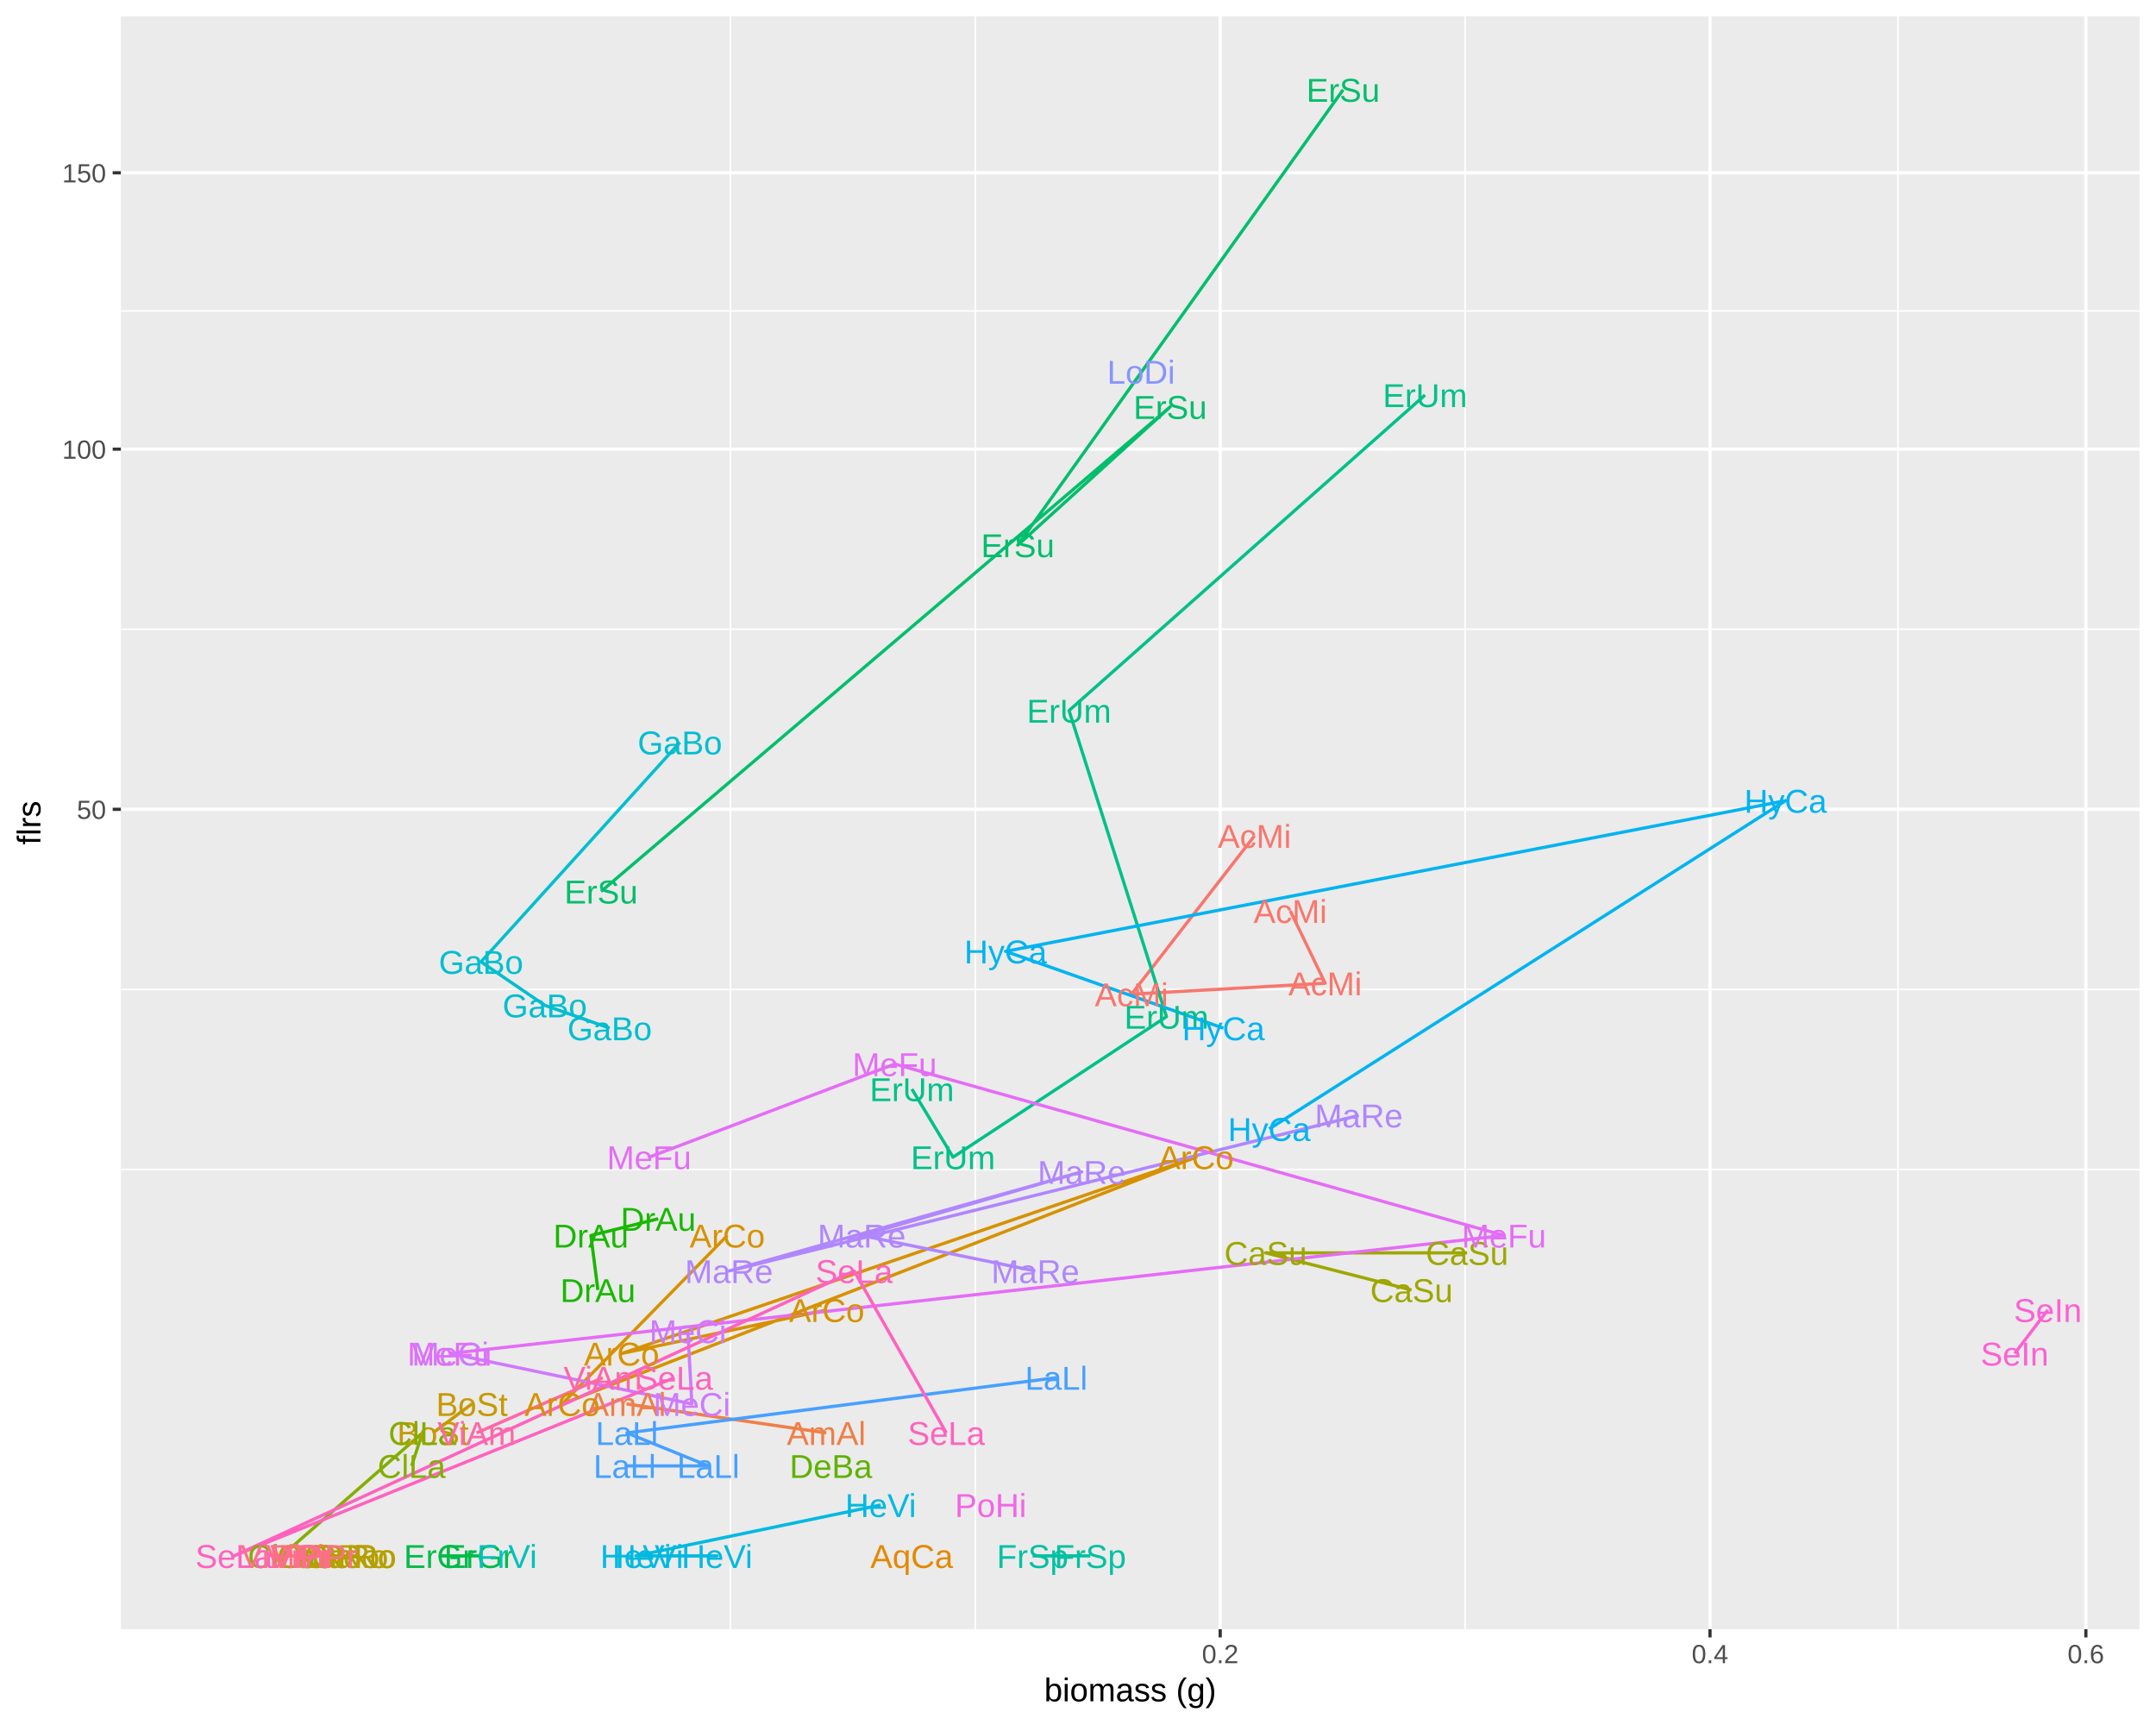
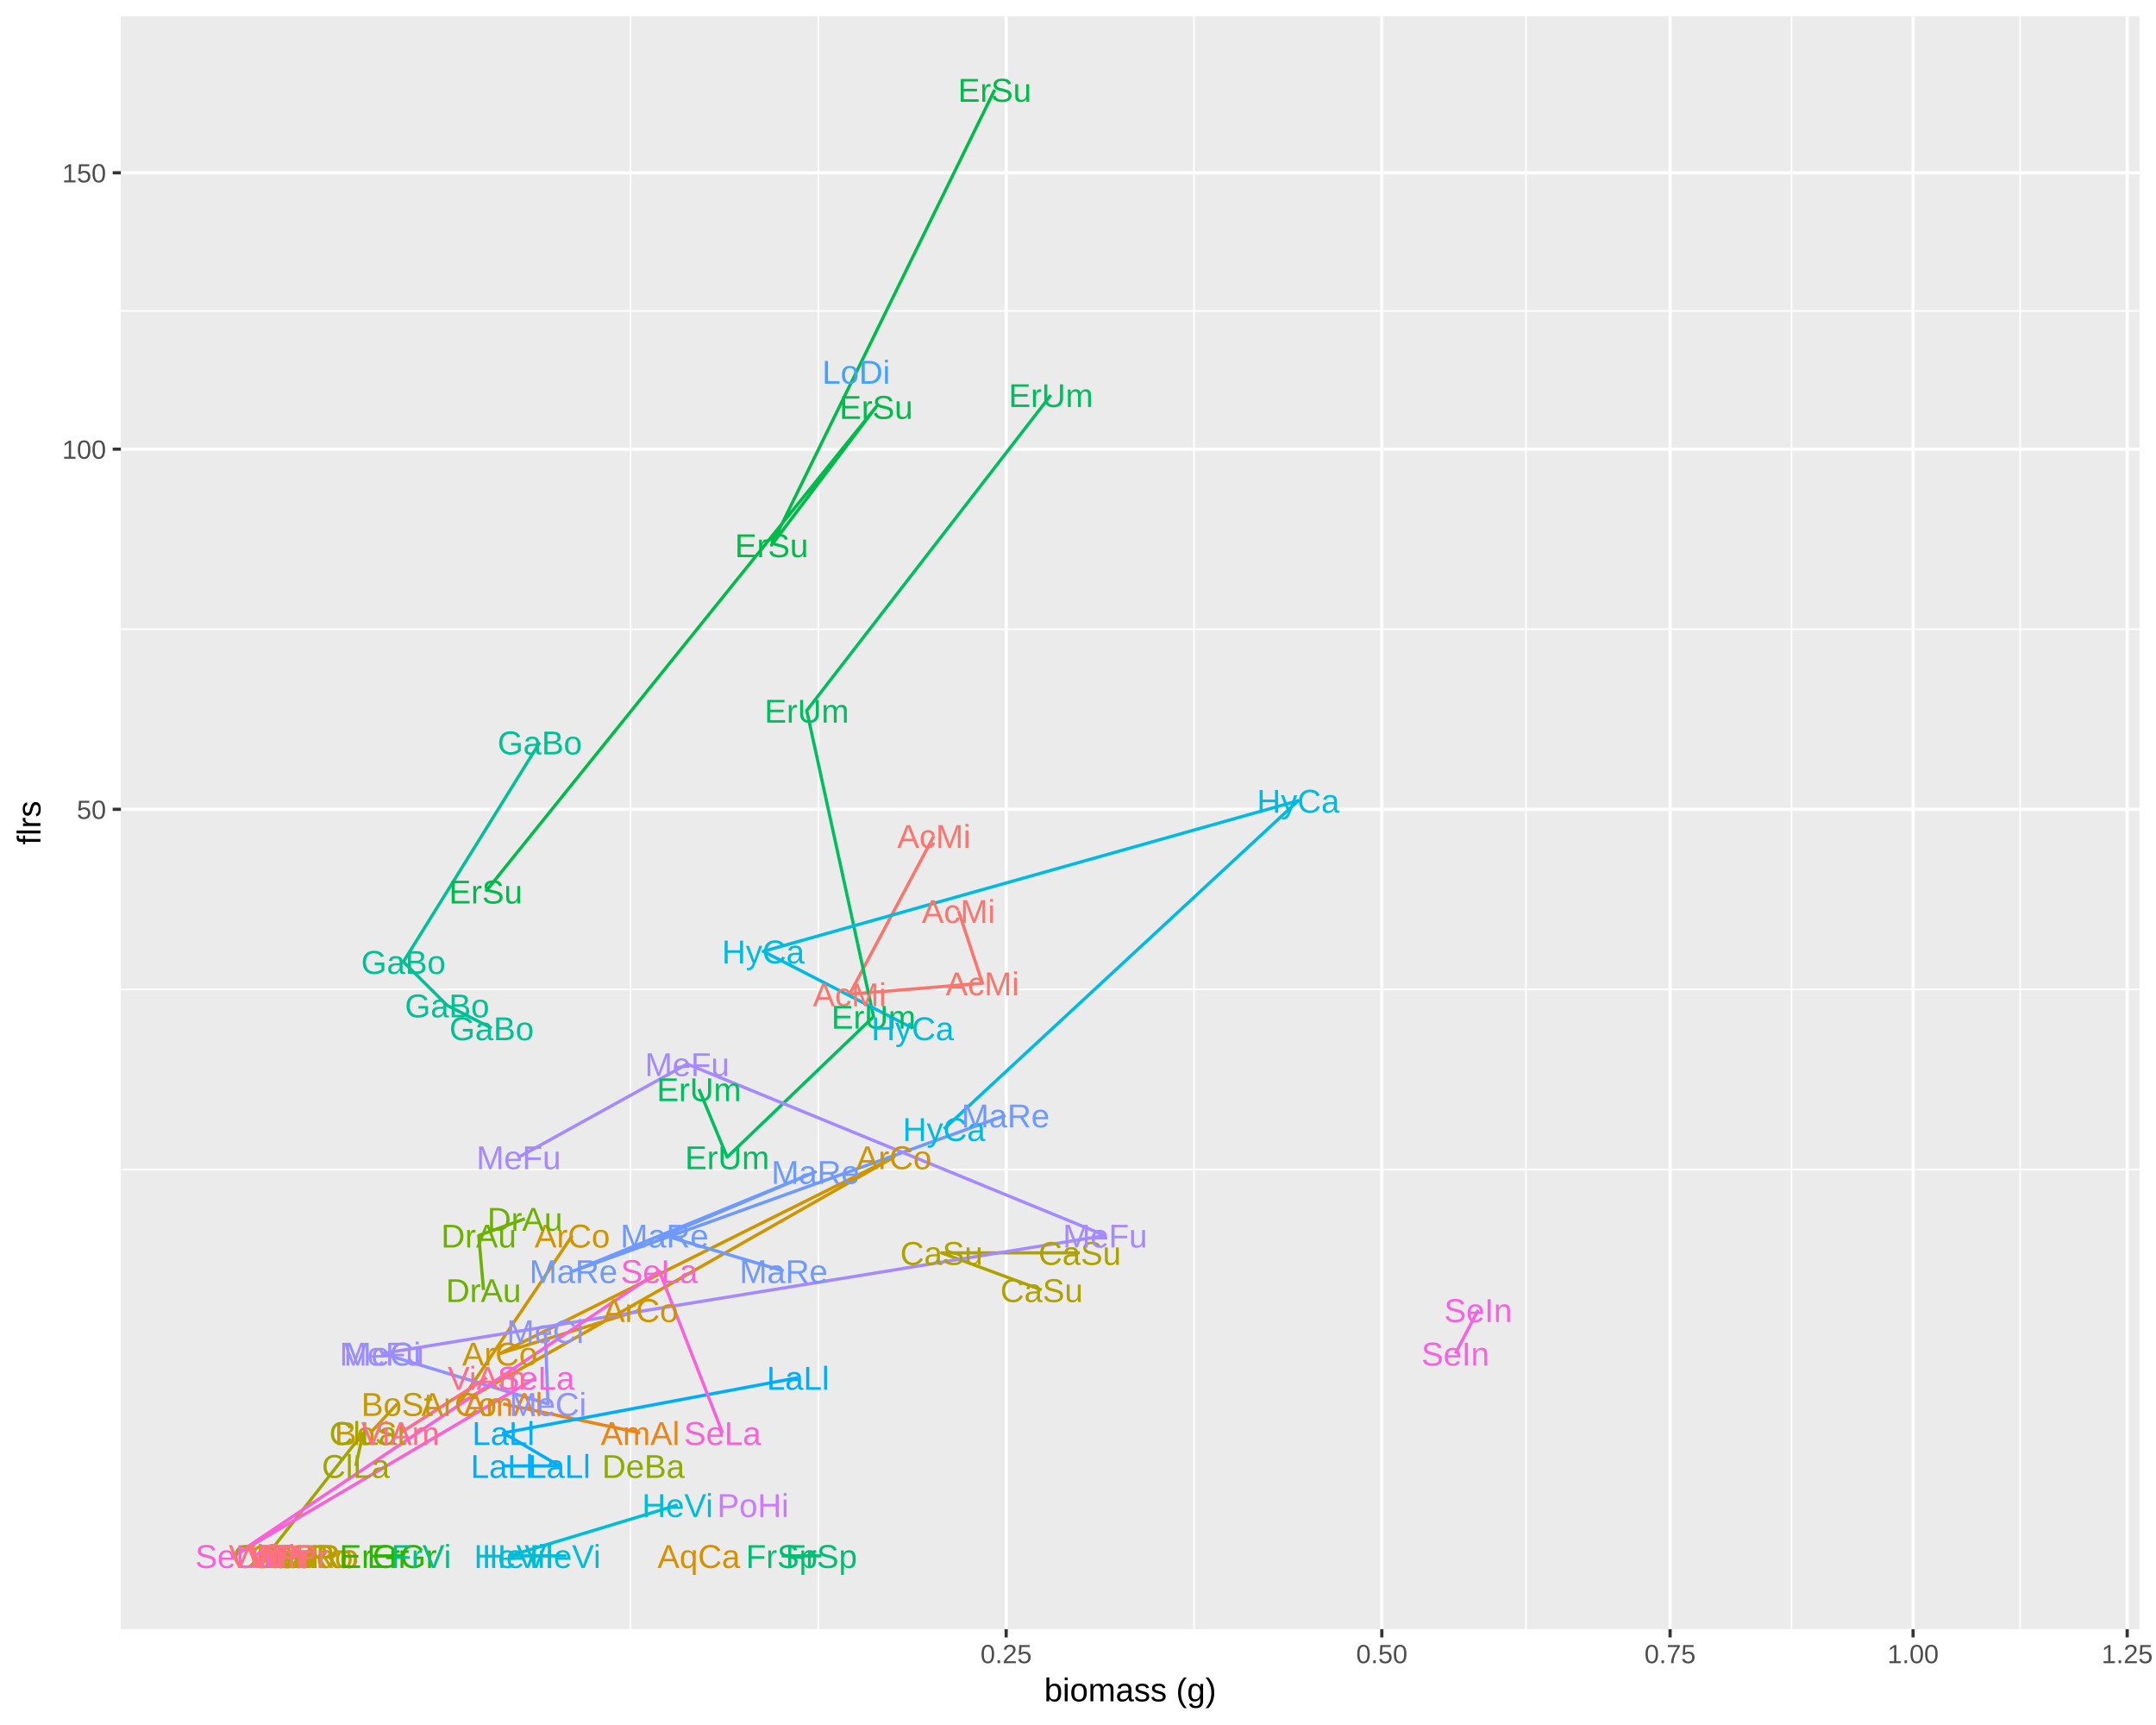
<svg xmlns="http://www.w3.org/2000/svg" class="svglite" width="720.00pt" height="576.00pt" viewBox="0 0 720.00 576.00">
  <defs>
    <style type="text/css">
    .svglite line, .svglite polyline, .svglite polygon, .svglite path, .svglite rect, .svglite circle {
      fill: none;
      stroke: #000000;
      stroke-linecap: round;
      stroke-linejoin: round;
      stroke-miterlimit: 10.00;
    }
    .svglite text {
      white-space: pre;
    }
  </style>
  </defs>
  <rect width="100%" height="100%" style="stroke: none; fill: #FFFFFF;" />
  <defs>
    <clipPath id="cpMC4wMHw3MjAuMDB8MC4wMHw1NzYuMDA=">
      <rect x="0.00" y="0.00" width="720.00" height="576.00" />
    </clipPath>
  </defs>
  <g clip-path="url(#cpMC4wMHw3MjAuMDB8MC4wMHw1NzYuMDA=)">
    <rect x="0.00" y="0.00" width="720.00" height="576.00" style="stroke-width: 1.07; stroke: #FFFFFF; fill: #FFFFFF;" />
  </g>
  <defs>
    <clipPath id="cpNDAuMzd8NzE0LjUyfDUuNDh8NTQ0LjAx">
      <rect x="40.37" y="5.48" width="674.15" height="538.53" />
    </clipPath>
  </defs>
  <g clip-path="url(#cpNDAuMzd8NzE0LjUyfDUuNDh8NTQ0LjAx)">
    <rect x="40.37" y="5.48" width="674.15" height="538.53" style="stroke-width: 1.07; stroke: none; fill: #EBEBEB;" />
    <polyline points="40.37,390.51 714.52,390.51 " style="stroke-width: 0.53; stroke: #FFFFFF; stroke-linecap: butt;" />
    <polyline points="40.37,330.38 714.52,330.38 " style="stroke-width: 0.53; stroke: #FFFFFF; stroke-linecap: butt;" />
    <polyline points="40.37,210.11 714.52,210.11 " style="stroke-width: 0.53; stroke: #FFFFFF; stroke-linecap: butt;" />
    <polyline points="40.37,103.83 714.52,103.83 " style="stroke-width: 0.53; stroke: #FFFFFF; stroke-linecap: butt;" />
-     <polyline points="243.91,544.01 243.91,5.48 " style="stroke-width: 0.53; stroke: #FFFFFF; stroke-linecap: butt;" />
-     <polyline points="325.70,544.01 325.70,5.48 " style="stroke-width: 0.53; stroke: #FFFFFF; stroke-linecap: butt;" />
-     <polyline points="489.28,544.01 489.28,5.48 " style="stroke-width: 0.53; stroke: #FFFFFF; stroke-linecap: butt;" />
-     <polyline points="633.82,544.01 633.82,5.48 " style="stroke-width: 0.53; stroke: #FFFFFF; stroke-linecap: butt;" />
+     <polyline points="210.56,544.01 210.56,5.48 " style="stroke-width: 0.53; stroke: #FFFFFF; stroke-linecap: butt;" />
+     <polyline points="273.28,544.01 273.28,5.48 " style="stroke-width: 0.53; stroke: #FFFFFF; stroke-linecap: butt;" />
+     <polyline points="398.74,544.01 398.74,5.48 " style="stroke-width: 0.53; stroke: #FFFFFF; stroke-linecap: butt;" />
+     <polyline points="509.59,544.01 509.59,5.48 " style="stroke-width: 0.53; stroke: #FFFFFF; stroke-linecap: butt;" />
+     <polyline points="598.30,544.01 598.30,5.48 " style="stroke-width: 0.53; stroke: #FFFFFF; stroke-linecap: butt;" />
+     <polyline points="674.63,544.01 674.63,5.48 " style="stroke-width: 0.53; stroke: #FFFFFF; stroke-linecap: butt;" />
    <polyline points="40.37,270.24 714.52,270.24 " style="stroke-width: 1.07; stroke: #FFFFFF; stroke-linecap: butt;" />
    <polyline points="40.37,149.98 714.52,149.98 " style="stroke-width: 1.07; stroke: #FFFFFF; stroke-linecap: butt;" />
    <polyline points="40.37,57.69 714.52,57.69 " style="stroke-width: 1.07; stroke: #FFFFFF; stroke-linecap: butt;" />
-     <polyline points="407.49,544.01 407.49,5.48 " style="stroke-width: 1.07; stroke: #FFFFFF; stroke-linecap: butt;" />
-     <polyline points="571.06,544.01 571.06,5.48 " style="stroke-width: 1.07; stroke: #FFFFFF; stroke-linecap: butt;" />
-     <polyline points="696.58,544.01 696.58,5.48 " style="stroke-width: 1.07; stroke: #FFFFFF; stroke-linecap: butt;" />
-     <polyline points="430.89,304.16 442.55,328.31 377.88,331.97 418.94,279.09 " style="stroke-width: 1.07; stroke: #F8766D; stroke-linecap: butt;" />
-     <polyline points="275.94,478.47 209.22,468.78 " style="stroke-width: 1.07; stroke: #EF7F48; stroke-linecap: butt;" />
-     <polyline points="276.10,437.41 207.59,451.96 399.45,386.39 187.74,468.78 242.88,412.55 " style="stroke-width: 1.07; stroke: #D69100; stroke-linecap: butt;" />
-     <polyline points="157.59,468.78 144.56,478.47 " style="stroke-width: 1.07; stroke: #C69900; stroke-linecap: butt;" />
-     <polyline points="106.65,519.53 118.25,519.53 118.10,519.53 112.68,519.53 115.56,519.53 " style="stroke-width: 1.07; stroke: #B4A000; stroke-linecap: butt;" />
-     <polyline points="471.38,430.75 422.65,418.35 489.93,418.35 " style="stroke-width: 1.07; stroke: #9EA700; stroke-linecap: butt;" />
-     <polyline points="94.08,519.53 141.06,478.47 137.46,489.48 " style="stroke-width: 1.07; stroke: #83AD00; stroke-linecap: butt;" />
-     <polyline points="219.82,406.96 197.34,412.55 199.67,430.75 " style="stroke-width: 1.07; stroke: #19B700; stroke-linecap: butt;" />
-     <polyline points="159.94,519.53 146.50,519.53 " style="stroke-width: 1.07; stroke: #00BB48; stroke-linecap: butt;" />
-     <polyline points="200.73,297.67 390.79,135.85 339.89,182.02 448.54,29.96 " style="stroke-width: 1.07; stroke: #00BE6B; stroke-linecap: butt;" />
-     <polyline points="304.54,363.67 318.27,386.39 389.55,339.47 357.01,237.27 475.89,131.90 " style="stroke-width: 1.07; stroke: #00C088; stroke-linecap: butt;" />
-     <polyline points="344.83,519.53 364.11,519.53 " style="stroke-width: 1.07; stroke: #00C1A2; stroke-linecap: butt;" />
-     <polyline points="227.05,247.88 160.63,321.17 181.93,335.69 203.59,343.32 " style="stroke-width: 1.07; stroke: #00BECF; stroke-linecap: butt;" />
-     <polyline points="294.11,502.53 212.33,519.53 239.45,519.53 216.35,519.53 " style="stroke-width: 1.07; stroke: #00B9E1; stroke-linecap: butt;" />
-     <polyline points="408.57,343.32 335.82,317.67 596.29,267.36 423.86,376.96 " style="stroke-width: 1.07; stroke: #00B3F1; stroke-linecap: butt;" />
-     <polyline points="352.74,460.02 209.34,478.47 236.53,489.48 208.62,489.48 " style="stroke-width: 1.07; stroke: #46A0FF; stroke-linecap: butt;" />
-     <polyline points="345.76,424.41 287.77,412.55 361.24,391.29 243.44,424.41 453.77,372.43 " style="stroke-width: 1.07; stroke: #B086FF; stroke-linecap: butt;" />
-     <polyline points="229.72,444.46 231.05,468.78 150.40,451.96 " style="stroke-width: 1.07; stroke: #CE79FF; stroke-linecap: butt;" />
-     <polyline points="216.77,386.39 298.78,355.29 502.25,412.55 150.14,451.96 " style="stroke-width: 1.07; stroke: #E46DF6; stroke-linecap: butt;" />
-     <polyline points="683.88,437.41 672.79,451.96 " style="stroke-width: 1.07; stroke: #FC61D4; stroke-linecap: butt;" />
-     <polyline points="316.02,478.47 285.24,424.41 78.12,519.53 225.22,460.02 " style="stroke-width: 1.07; stroke: #FF62BE; stroke-linecap: butt;" />
-     <polyline points="201.29,460.02 159.15,478.47 " style="stroke-width: 1.07; stroke: #FF67A6; stroke-linecap: butt;" />
-     <polyline points="101.10,519.53 99.14,519.53 100.53,519.53 90.66,519.53 109.07,519.53 " style="stroke-width: 1.07; stroke: #FE6E8B; stroke-linecap: butt;" />
-     <text x="275.94" y="482.49" text-anchor="middle" style="font-size: 11.04px;fill: #EF7F48; font-family: &quot;Arial&quot;;">AmAl</text>
-     <text x="209.22" y="472.80" text-anchor="middle" style="font-size: 11.04px;fill: #EF7F48; font-family: &quot;Arial&quot;;">AmAl</text>
-     <text x="276.10" y="441.43" text-anchor="middle" style="font-size: 11.04px;fill: #D69100; font-family: &quot;Arial&quot;;">ArCo</text>
-     <text x="207.59" y="455.98" text-anchor="middle" style="font-size: 11.04px;fill: #D69100; font-family: &quot;Arial&quot;;">ArCo</text>
-     <text x="399.45" y="390.41" text-anchor="middle" style="font-size: 11.04px;fill: #D69100; font-family: &quot;Arial&quot;;">ArCo</text>
-     <text x="187.74" y="472.80" text-anchor="middle" style="font-size: 11.04px;fill: #D69100; font-family: &quot;Arial&quot;;">ArCo</text>
-     <text x="242.88" y="416.57" text-anchor="middle" style="font-size: 11.04px;fill: #D69100; font-family: &quot;Arial&quot;;">ArCo</text>
-     <text x="430.89" y="308.19" text-anchor="middle" style="font-size: 11.04px;fill: #F8766D; font-family: &quot;Arial&quot;;">AcMi</text>
-     <text x="442.55" y="332.34" text-anchor="middle" style="font-size: 11.04px;fill: #F8766D; font-family: &quot;Arial&quot;;">AcMi</text>
-     <text x="377.88" y="335.99" text-anchor="middle" style="font-size: 11.04px;fill: #F8766D; font-family: &quot;Arial&quot;;">AcMi</text>
-     <text x="418.94" y="283.11" text-anchor="middle" style="font-size: 11.04px;fill: #F8766D; font-family: &quot;Arial&quot;;">AcMi</text>
-     <text x="304.48" y="523.56" text-anchor="middle" style="font-size: 11.04px;fill: #E48800; font-family: &quot;Arial&quot;;">AqCa</text>
-     <text x="157.59" y="472.80" text-anchor="middle" style="font-size: 11.04px;fill: #C69900; font-family: &quot;Arial&quot;;">BoSt</text>
-     <text x="144.56" y="482.49" text-anchor="middle" style="font-size: 11.04px;fill: #C69900; font-family: &quot;Arial&quot;;">BoSt</text>
-     <text x="94.08" y="523.56" text-anchor="middle" style="font-size: 11.04px;fill: #83AD00; font-family: &quot;Arial&quot;;">ClLa</text>
-     <text x="141.06" y="482.49" text-anchor="middle" style="font-size: 11.04px;fill: #83AD00; font-family: &quot;Arial&quot;;">ClLa</text>
-     <text x="137.46" y="493.50" text-anchor="middle" style="font-size: 11.04px;fill: #83AD00; font-family: &quot;Arial&quot;;">ClLa</text>
-     <text x="106.65" y="523.56" text-anchor="middle" style="font-size: 11.04px;fill: #B4A000; font-family: &quot;Arial&quot;;">CaRo</text>
-     <text x="118.25" y="523.56" text-anchor="middle" style="font-size: 11.04px;fill: #B4A000; font-family: &quot;Arial&quot;;">CaRo</text>
-     <text x="118.10" y="523.56" text-anchor="middle" style="font-size: 11.04px;fill: #B4A000; font-family: &quot;Arial&quot;;">CaRo</text>
-     <text x="112.68" y="523.56" text-anchor="middle" style="font-size: 11.04px;fill: #B4A000; font-family: &quot;Arial&quot;;">CaRo</text>
-     <text x="115.56" y="523.56" text-anchor="middle" style="font-size: 11.04px;fill: #B4A000; font-family: &quot;Arial&quot;;">CaRo</text>
-     <text x="471.38" y="434.77" text-anchor="middle" style="font-size: 11.04px;fill: #9EA700; font-family: &quot;Arial&quot;;">CaSu</text>
-     <text x="422.65" y="422.37" text-anchor="middle" style="font-size: 11.04px;fill: #9EA700; font-family: &quot;Arial&quot;;">CaSu</text>
-     <text x="489.93" y="422.37" text-anchor="middle" style="font-size: 11.04px;fill: #9EA700; font-family: &quot;Arial&quot;;">CaSu</text>
-     <text x="219.82" y="410.98" text-anchor="middle" style="font-size: 11.04px;fill: #19B700; font-family: &quot;Arial&quot;;">DrAu</text>
-     <text x="197.34" y="416.57" text-anchor="middle" style="font-size: 11.04px;fill: #19B700; font-family: &quot;Arial&quot;;">DrAu</text>
-     <text x="199.67" y="434.77" text-anchor="middle" style="font-size: 11.04px;fill: #19B700; font-family: &quot;Arial&quot;;">DrAu</text>
-     <text x="277.48" y="493.50" text-anchor="middle" style="font-size: 11.04px;fill: #60B200; font-family: &quot;Arial&quot;;">DeBa</text>
-     <text x="159.94" y="523.56" text-anchor="middle" style="font-size: 11.04px;fill: #00BB48; font-family: &quot;Arial&quot;;">ErGr</text>
-     <text x="146.50" y="523.56" text-anchor="middle" style="font-size: 11.04px;fill: #00BB48; font-family: &quot;Arial&quot;;">ErGr</text>
-     <text x="200.73" y="301.69" text-anchor="middle" style="font-size: 11.04px;fill: #00BE6B; font-family: &quot;Arial&quot;;">ErSu</text>
-     <text x="390.79" y="139.87" text-anchor="middle" style="font-size: 11.04px;fill: #00BE6B; font-family: &quot;Arial&quot;;">ErSu</text>
-     <text x="339.89" y="186.04" text-anchor="middle" style="font-size: 11.04px;fill: #00BE6B; font-family: &quot;Arial&quot;;">ErSu</text>
-     <text x="448.54" y="33.98" text-anchor="middle" style="font-size: 11.04px;fill: #00BE6B; font-family: &quot;Arial&quot;;">ErSu</text>
-     <text x="304.54" y="367.69" text-anchor="middle" style="font-size: 11.04px;fill: #00C088; font-family: &quot;Arial&quot;;">ErUm</text>
-     <text x="318.27" y="390.41" text-anchor="middle" style="font-size: 11.04px;fill: #00C088; font-family: &quot;Arial&quot;;">ErUm</text>
-     <text x="389.55" y="343.49" text-anchor="middle" style="font-size: 11.04px;fill: #00C088; font-family: &quot;Arial&quot;;">ErUm</text>
-     <text x="357.01" y="241.30" text-anchor="middle" style="font-size: 11.04px;fill: #00C088; font-family: &quot;Arial&quot;;">ErUm</text>
-     <text x="475.89" y="135.92" text-anchor="middle" style="font-size: 11.04px;fill: #00C088; font-family: &quot;Arial&quot;;">ErUm</text>
-     <text x="344.83" y="523.56" text-anchor="middle" style="font-size: 11.04px;fill: #00C1A2; font-family: &quot;Arial&quot;;">FrSp</text>
-     <text x="364.11" y="523.56" text-anchor="middle" style="font-size: 11.04px;fill: #00C1A2; font-family: &quot;Arial&quot;;">FrSp</text>
-     <text x="169.33" y="523.56" text-anchor="middle" style="font-size: 11.04px;fill: #00C0BA; font-family: &quot;Arial&quot;;">FrVi</text>
-     <text x="227.05" y="251.90" text-anchor="middle" style="font-size: 11.04px;fill: #00BECF; font-family: &quot;Arial&quot;;">GaBo</text>
-     <text x="160.63" y="325.19" text-anchor="middle" style="font-size: 11.04px;fill: #00BECF; font-family: &quot;Arial&quot;;">GaBo</text>
-     <text x="181.93" y="339.71" text-anchor="middle" style="font-size: 11.04px;fill: #00BECF; font-family: &quot;Arial&quot;;">GaBo</text>
-     <text x="203.59" y="347.34" text-anchor="middle" style="font-size: 11.04px;fill: #00BECF; font-family: &quot;Arial&quot;;">GaBo</text>
-     <text x="408.57" y="347.34" text-anchor="middle" style="font-size: 11.04px;fill: #00B3F1; font-family: &quot;Arial&quot;;">HyCa</text>
-     <text x="335.82" y="321.69" text-anchor="middle" style="font-size: 11.04px;fill: #00B3F1; font-family: &quot;Arial&quot;;">HyCa</text>
-     <text x="596.29" y="271.38" text-anchor="middle" style="font-size: 11.04px;fill: #00B3F1; font-family: &quot;Arial&quot;;">HyCa</text>
-     <text x="423.86" y="380.98" text-anchor="middle" style="font-size: 11.04px;fill: #00B3F1; font-family: &quot;Arial&quot;;">HyCa</text>
-     <text x="294.11" y="506.55" text-anchor="middle" style="font-size: 11.04px;fill: #00B9E1; font-family: &quot;Arial&quot;;">HeVi</text>
-     <text x="212.33" y="523.56" text-anchor="middle" style="font-size: 11.04px;fill: #00B9E1; font-family: &quot;Arial&quot;;">HeVi</text>
-     <text x="239.45" y="523.56" text-anchor="middle" style="font-size: 11.04px;fill: #00B9E1; font-family: &quot;Arial&quot;;">HeVi</text>
-     <text x="216.35" y="523.56" text-anchor="middle" style="font-size: 11.04px;fill: #00B9E1; font-family: &quot;Arial&quot;;">HeVi</text>
-     <text x="381.07" y="128.12" text-anchor="middle" style="font-size: 11.04px;fill: #8794FF; font-family: &quot;Arial&quot;;">LoDi</text>
-     <text x="352.74" y="464.04" text-anchor="middle" style="font-size: 11.04px;fill: #46A0FF; font-family: &quot;Arial&quot;;">LaLl</text>
-     <text x="209.34" y="482.49" text-anchor="middle" style="font-size: 11.04px;fill: #46A0FF; font-family: &quot;Arial&quot;;">LaLl</text>
-     <text x="236.53" y="493.50" text-anchor="middle" style="font-size: 11.04px;fill: #46A0FF; font-family: &quot;Arial&quot;;">LaLl</text>
-     <text x="208.62" y="493.50" text-anchor="middle" style="font-size: 11.04px;fill: #46A0FF; font-family: &quot;Arial&quot;;">LaLl</text>
-     <text x="229.72" y="448.48" text-anchor="middle" style="font-size: 11.04px;fill: #CE79FF; font-family: &quot;Arial&quot;;">MeCi</text>
-     <text x="231.05" y="472.80" text-anchor="middle" style="font-size: 11.04px;fill: #CE79FF; font-family: &quot;Arial&quot;;">MeCi</text>
-     <text x="150.40" y="455.98" text-anchor="middle" style="font-size: 11.04px;fill: #CE79FF; font-family: &quot;Arial&quot;;">MeCi</text>
-     <text x="216.77" y="390.41" text-anchor="middle" style="font-size: 11.04px;fill: #E46DF6; font-family: &quot;Arial&quot;;">MeFu</text>
-     <text x="298.78" y="359.31" text-anchor="middle" style="font-size: 11.04px;fill: #E46DF6; font-family: &quot;Arial&quot;;">MeFu</text>
-     <text x="502.25" y="416.57" text-anchor="middle" style="font-size: 11.04px;fill: #E46DF6; font-family: &quot;Arial&quot;;">MeFu</text>
-     <text x="150.14" y="455.98" text-anchor="middle" style="font-size: 11.04px;fill: #E46DF6; font-family: &quot;Arial&quot;;">MeFu</text>
-     <text x="345.76" y="428.43" text-anchor="middle" style="font-size: 11.04px;fill: #B086FF; font-family: &quot;Arial&quot;;">MaRe</text>
-     <text x="287.77" y="416.57" text-anchor="middle" style="font-size: 11.04px;fill: #B086FF; font-family: &quot;Arial&quot;;">MaRe</text>
-     <text x="361.24" y="395.31" text-anchor="middle" style="font-size: 11.04px;fill: #B086FF; font-family: &quot;Arial&quot;;">MaRe</text>
-     <text x="243.44" y="428.43" text-anchor="middle" style="font-size: 11.04px;fill: #B086FF; font-family: &quot;Arial&quot;;">MaRe</text>
-     <text x="453.77" y="376.45" text-anchor="middle" style="font-size: 11.04px;fill: #B086FF; font-family: &quot;Arial&quot;;">MaRe</text>
-     <text x="330.84" y="506.55" text-anchor="middle" style="font-size: 11.04px;fill: #F365E6; font-family: &quot;Arial&quot;;">PoHi</text>
-     <text x="683.88" y="441.43" text-anchor="middle" style="font-size: 11.04px;fill: #FC61D4; font-family: &quot;Arial&quot;;">SeIn</text>
-     <text x="672.79" y="455.98" text-anchor="middle" style="font-size: 11.04px;fill: #FC61D4; font-family: &quot;Arial&quot;;">SeIn</text>
-     <text x="316.02" y="482.49" text-anchor="middle" style="font-size: 11.04px;fill: #FF62BE; font-family: &quot;Arial&quot;;">SeLa</text>
-     <text x="285.24" y="428.43" text-anchor="middle" style="font-size: 11.04px;fill: #FF62BE; font-family: &quot;Arial&quot;;">SeLa</text>
-     <text x="78.12" y="523.56" text-anchor="middle" style="font-size: 11.04px;fill: #FF62BE; font-family: &quot;Arial&quot;;">SeLa</text>
-     <text x="225.22" y="464.04" text-anchor="middle" style="font-size: 11.04px;fill: #FF62BE; font-family: &quot;Arial&quot;;">SeLa</text>
-     <text x="201.29" y="464.04" text-anchor="middle" style="font-size: 11.04px;fill: #FF67A6; font-family: &quot;Arial&quot;;">ViAm</text>
-     <text x="159.15" y="482.49" text-anchor="middle" style="font-size: 11.04px;fill: #FF67A6; font-family: &quot;Arial&quot;;">ViAm</text>
-     <text x="101.10" y="523.56" text-anchor="middle" style="font-size: 11.04px;fill: #FE6E8B; font-family: &quot;Arial&quot;;">ViPr</text>
-     <text x="99.14" y="523.56" text-anchor="middle" style="font-size: 11.04px;fill: #FE6E8B; font-family: &quot;Arial&quot;;">ViPr</text>
-     <text x="100.53" y="523.56" text-anchor="middle" style="font-size: 11.04px;fill: #FE6E8B; font-family: &quot;Arial&quot;;">ViPr</text>
-     <text x="90.66" y="523.56" text-anchor="middle" style="font-size: 11.04px;fill: #FE6E8B; font-family: &quot;Arial&quot;;">ViPr</text>
-     <text x="109.07" y="523.56" text-anchor="middle" style="font-size: 11.04px;fill: #FE6E8B; font-family: &quot;Arial&quot;;">ViPr</text>
+     <polyline points="336.01,544.01 336.01,5.48 " style="stroke-width: 1.07; stroke: #FFFFFF; stroke-linecap: butt;" />
+     <polyline points="461.46,544.01 461.46,5.48 " style="stroke-width: 1.07; stroke: #FFFFFF; stroke-linecap: butt;" />
+     <polyline points="557.73,544.01 557.73,5.48 " style="stroke-width: 1.07; stroke: #FFFFFF; stroke-linecap: butt;" />
+     <polyline points="638.88,544.01 638.88,5.48 " style="stroke-width: 1.07; stroke: #FFFFFF; stroke-linecap: butt;" />
+     <polyline points="710.38,544.01 710.38,5.48 " style="stroke-width: 1.07; stroke: #FFFFFF; stroke-linecap: butt;" />
+     <polyline points="320.09,304.16 328.09,328.31 283.73,331.97 311.89,279.09 " style="stroke-width: 1.07; stroke: #F8766D; stroke-linecap: butt;" />
+     <polyline points="213.80,478.47 168.03,468.78 " style="stroke-width: 1.07; stroke: #E78617; stroke-linecap: butt;" />
+     <polyline points="213.91,437.41 166.91,451.96 298.52,386.39 153.30,468.78 191.12,412.55 " style="stroke-width: 1.07; stroke: #CE9500; stroke-linecap: butt;" />
+     <polyline points="132.62,468.78 123.68,478.47 " style="stroke-width: 1.07; stroke: #C49A00; stroke-linecap: butt;" />
+     <polyline points="97.67,519.53 105.63,519.53 105.53,519.53 101.81,519.53 103.78,519.53 " style="stroke-width: 1.07; stroke: #B99E00; stroke-linecap: butt;" />
+     <polyline points="347.86,430.75 314.43,418.35 360.59,418.35 " style="stroke-width: 1.07; stroke: #ADA200; stroke-linecap: butt;" />
+     <polyline points="89.05,519.53 121.28,478.47 118.81,489.48 " style="stroke-width: 1.07; stroke: #A0A600; stroke-linecap: butt;" />
+     <polyline points="175.30,406.96 159.88,412.55 161.48,430.75 " style="stroke-width: 1.07; stroke: #6CB100; stroke-linecap: butt;" />
+     <polyline points="134.23,519.53 125.01,519.53 " style="stroke-width: 1.07; stroke: #2AB600; stroke-linecap: butt;" />
+     <polyline points="162.21,297.67 292.59,135.85 257.66,182.02 332.19,29.96 " style="stroke-width: 1.07; stroke: #00BB4A; stroke-linecap: butt;" />
+     <polyline points="233.42,363.67 242.84,386.39 291.73,339.47 269.41,237.27 350.95,131.90 " style="stroke-width: 1.07; stroke: #00BD60; stroke-linecap: butt;" />
+     <polyline points="261.05,519.53 274.28,519.53 " style="stroke-width: 1.07; stroke: #00BE73; stroke-linecap: butt;" />
+     <polyline points="180.26,247.88 134.70,321.17 149.31,335.69 164.17,343.32 " style="stroke-width: 1.07; stroke: #00C094; stroke-linecap: butt;" />
+     <polyline points="226.27,502.53 170.16,519.53 188.77,519.53 172.92,519.53 " style="stroke-width: 1.07; stroke: #00BCD6; stroke-linecap: butt;" />
+     <polyline points="304.78,343.32 254.88,317.67 433.55,267.36 315.27,376.96 " style="stroke-width: 1.07; stroke: #00BAE1; stroke-linecap: butt;" />
+     <polyline points="266.48,460.02 168.11,478.47 186.76,489.48 167.62,489.48 " style="stroke-width: 1.07; stroke: #00ADFB; stroke-linecap: butt;" />
+     <polyline points="261.69,424.41 221.91,412.55 272.31,391.29 191.50,424.41 335.79,372.43 " style="stroke-width: 1.07; stroke: #6E9AFF; stroke-linecap: butt;" />
+     <polyline points="182.10,444.46 183.00,468.78 127.68,451.96 " style="stroke-width: 1.07; stroke: #8D92FF; stroke-linecap: butt;" />
+     <polyline points="173.21,386.39 229.47,355.29 369.04,412.55 127.51,451.96 " style="stroke-width: 1.07; stroke: #A58AFF; stroke-linecap: butt;" />
+     <polyline points="493.63,437.41 486.02,451.96 " style="stroke-width: 1.07; stroke: #F663E2; stroke-linecap: butt;" />
+     <polyline points="241.29,478.47 220.18,424.41 78.10,519.53 179.01,460.02 " style="stroke-width: 1.07; stroke: #FB61D7; stroke-linecap: butt;" />
+     <polyline points="162.59,460.02 133.68,478.47 " style="stroke-width: 1.07; stroke: #FF6C90; stroke-linecap: butt;" />
+     <polyline points="93.87,519.53 92.52,519.53 93.47,519.53 86.71,519.53 99.33,519.53 " style="stroke-width: 1.07; stroke: #FC717F; stroke-linecap: butt;" />
+     <text x="213.80" y="482.49" text-anchor="middle" style="font-size: 11.04px;fill: #E78617; font-family: &quot;Arial&quot;;">AmAl</text>
+     <text x="168.03" y="472.80" text-anchor="middle" style="font-size: 11.04px;fill: #E78617; font-family: &quot;Arial&quot;;">AmAl</text>
+     <text x="213.91" y="441.43" text-anchor="middle" style="font-size: 11.04px;fill: #CE9500; font-family: &quot;Arial&quot;;">ArCo</text>
+     <text x="166.91" y="455.98" text-anchor="middle" style="font-size: 11.04px;fill: #CE9500; font-family: &quot;Arial&quot;;">ArCo</text>
+     <text x="298.52" y="390.41" text-anchor="middle" style="font-size: 11.04px;fill: #CE9500; font-family: &quot;Arial&quot;;">ArCo</text>
+     <text x="153.30" y="472.80" text-anchor="middle" style="font-size: 11.04px;fill: #CE9500; font-family: &quot;Arial&quot;;">ArCo</text>
+     <text x="191.12" y="416.57" text-anchor="middle" style="font-size: 11.04px;fill: #CE9500; font-family: &quot;Arial&quot;;">ArCo</text>
+     <text x="320.09" y="308.19" text-anchor="middle" style="font-size: 11.04px;fill: #F8766D; font-family: &quot;Arial&quot;;">AcMi</text>
+     <text x="328.09" y="332.34" text-anchor="middle" style="font-size: 11.04px;fill: #F8766D; font-family: &quot;Arial&quot;;">AcMi</text>
+     <text x="283.73" y="335.99" text-anchor="middle" style="font-size: 11.04px;fill: #F8766D; font-family: &quot;Arial&quot;;">AcMi</text>
+     <text x="311.89" y="283.11" text-anchor="middle" style="font-size: 11.04px;fill: #F8766D; font-family: &quot;Arial&quot;;">AcMi</text>
+     <text x="233.37" y="523.56" text-anchor="middle" style="font-size: 11.04px;fill: #D79000; font-family: &quot;Arial&quot;;">AqCa</text>
+     <text x="132.62" y="472.80" text-anchor="middle" style="font-size: 11.04px;fill: #C49A00; font-family: &quot;Arial&quot;;">BoSt</text>
+     <text x="123.68" y="482.49" text-anchor="middle" style="font-size: 11.04px;fill: #C49A00; font-family: &quot;Arial&quot;;">BoSt</text>
+     <text x="89.05" y="523.56" text-anchor="middle" style="font-size: 11.04px;fill: #A0A600; font-family: &quot;Arial&quot;;">ClLa</text>
+     <text x="121.28" y="482.49" text-anchor="middle" style="font-size: 11.04px;fill: #A0A600; font-family: &quot;Arial&quot;;">ClLa</text>
+     <text x="118.81" y="493.50" text-anchor="middle" style="font-size: 11.04px;fill: #A0A600; font-family: &quot;Arial&quot;;">ClLa</text>
+     <text x="97.67" y="523.56" text-anchor="middle" style="font-size: 11.04px;fill: #B99E00; font-family: &quot;Arial&quot;;">CaRo</text>
+     <text x="105.63" y="523.56" text-anchor="middle" style="font-size: 11.04px;fill: #B99E00; font-family: &quot;Arial&quot;;">CaRo</text>
+     <text x="105.53" y="523.56" text-anchor="middle" style="font-size: 11.04px;fill: #B99E00; font-family: &quot;Arial&quot;;">CaRo</text>
+     <text x="101.81" y="523.56" text-anchor="middle" style="font-size: 11.04px;fill: #B99E00; font-family: &quot;Arial&quot;;">CaRo</text>
+     <text x="103.78" y="523.56" text-anchor="middle" style="font-size: 11.04px;fill: #B99E00; font-family: &quot;Arial&quot;;">CaRo</text>
+     <text x="347.86" y="434.77" text-anchor="middle" style="font-size: 11.04px;fill: #ADA200; font-family: &quot;Arial&quot;;">CaSu</text>
+     <text x="314.43" y="422.37" text-anchor="middle" style="font-size: 11.04px;fill: #ADA200; font-family: &quot;Arial&quot;;">CaSu</text>
+     <text x="360.59" y="422.37" text-anchor="middle" style="font-size: 11.04px;fill: #ADA200; font-family: &quot;Arial&quot;;">CaSu</text>
+     <text x="175.30" y="410.98" text-anchor="middle" style="font-size: 11.04px;fill: #6CB100; font-family: &quot;Arial&quot;;">DrAu</text>
+     <text x="159.88" y="416.57" text-anchor="middle" style="font-size: 11.04px;fill: #6CB100; font-family: &quot;Arial&quot;;">DrAu</text>
+     <text x="161.48" y="434.77" text-anchor="middle" style="font-size: 11.04px;fill: #6CB100; font-family: &quot;Arial&quot;;">DrAu</text>
+     <text x="214.85" y="493.50" text-anchor="middle" style="font-size: 11.04px;fill: #91AA00; font-family: &quot;Arial&quot;;">DeBa</text>
+     <text x="134.23" y="523.56" text-anchor="middle" style="font-size: 11.04px;fill: #2AB600; font-family: &quot;Arial&quot;;">ErGr</text>
+     <text x="125.01" y="523.56" text-anchor="middle" style="font-size: 11.04px;fill: #2AB600; font-family: &quot;Arial&quot;;">ErGr</text>
+     <text x="162.21" y="301.69" text-anchor="middle" style="font-size: 11.04px;fill: #00BB4A; font-family: &quot;Arial&quot;;">ErSu</text>
+     <text x="292.59" y="139.87" text-anchor="middle" style="font-size: 11.04px;fill: #00BB4A; font-family: &quot;Arial&quot;;">ErSu</text>
+     <text x="257.66" y="186.04" text-anchor="middle" style="font-size: 11.04px;fill: #00BB4A; font-family: &quot;Arial&quot;;">ErSu</text>
+     <text x="332.19" y="33.98" text-anchor="middle" style="font-size: 11.04px;fill: #00BB4A; font-family: &quot;Arial&quot;;">ErSu</text>
+     <text x="233.42" y="367.69" text-anchor="middle" style="font-size: 11.04px;fill: #00BD60; font-family: &quot;Arial&quot;;">ErUm</text>
+     <text x="242.84" y="390.41" text-anchor="middle" style="font-size: 11.04px;fill: #00BD60; font-family: &quot;Arial&quot;;">ErUm</text>
+     <text x="291.73" y="343.49" text-anchor="middle" style="font-size: 11.04px;fill: #00BD60; font-family: &quot;Arial&quot;;">ErUm</text>
+     <text x="269.41" y="241.30" text-anchor="middle" style="font-size: 11.04px;fill: #00BD60; font-family: &quot;Arial&quot;;">ErUm</text>
+     <text x="350.95" y="135.92" text-anchor="middle" style="font-size: 11.04px;fill: #00BD60; font-family: &quot;Arial&quot;;">ErUm</text>
+     <text x="261.05" y="523.56" text-anchor="middle" style="font-size: 11.04px;fill: #00BE73; font-family: &quot;Arial&quot;;">FrSp</text>
+     <text x="274.28" y="523.56" text-anchor="middle" style="font-size: 11.04px;fill: #00BE73; font-family: &quot;Arial&quot;;">FrSp</text>
+     <text x="140.67" y="523.56" text-anchor="middle" style="font-size: 11.04px;fill: #00C084; font-family: &quot;Arial&quot;;">FrVi</text>
+     <text x="180.26" y="251.90" text-anchor="middle" style="font-size: 11.04px;fill: #00C094; font-family: &quot;Arial&quot;;">GaBo</text>
+     <text x="134.70" y="325.19" text-anchor="middle" style="font-size: 11.04px;fill: #00C094; font-family: &quot;Arial&quot;;">GaBo</text>
+     <text x="149.31" y="339.71" text-anchor="middle" style="font-size: 11.04px;fill: #00C094; font-family: &quot;Arial&quot;;">GaBo</text>
+     <text x="164.17" y="347.34" text-anchor="middle" style="font-size: 11.04px;fill: #00C094; font-family: &quot;Arial&quot;;">GaBo</text>
+     <text x="304.78" y="347.34" text-anchor="middle" style="font-size: 11.04px;fill: #00BAE1; font-family: &quot;Arial&quot;;">HyCa</text>
+     <text x="254.88" y="321.69" text-anchor="middle" style="font-size: 11.04px;fill: #00BAE1; font-family: &quot;Arial&quot;;">HyCa</text>
+     <text x="433.55" y="271.38" text-anchor="middle" style="font-size: 11.04px;fill: #00BAE1; font-family: &quot;Arial&quot;;">HyCa</text>
+     <text x="315.27" y="380.98" text-anchor="middle" style="font-size: 11.04px;fill: #00BAE1; font-family: &quot;Arial&quot;;">HyCa</text>
+     <text x="226.27" y="506.55" text-anchor="middle" style="font-size: 11.04px;fill: #00BCD6; font-family: &quot;Arial&quot;;">HeVi</text>
+     <text x="170.16" y="523.56" text-anchor="middle" style="font-size: 11.04px;fill: #00BCD6; font-family: &quot;Arial&quot;;">HeVi</text>
+     <text x="188.77" y="523.56" text-anchor="middle" style="font-size: 11.04px;fill: #00BCD6; font-family: &quot;Arial&quot;;">HeVi</text>
+     <text x="172.92" y="523.56" text-anchor="middle" style="font-size: 11.04px;fill: #00BCD6; font-family: &quot;Arial&quot;;">HeVi</text>
+     <text x="285.92" y="128.12" text-anchor="middle" style="font-size: 11.04px;fill: #40A1FF; font-family: &quot;Arial&quot;;">LoDi</text>
+     <text x="266.48" y="464.04" text-anchor="middle" style="font-size: 11.04px;fill: #00ADFB; font-family: &quot;Arial&quot;;">LaLl</text>
+     <text x="168.11" y="482.49" text-anchor="middle" style="font-size: 11.04px;fill: #00ADFB; font-family: &quot;Arial&quot;;">LaLl</text>
+     <text x="186.76" y="493.50" text-anchor="middle" style="font-size: 11.04px;fill: #00ADFB; font-family: &quot;Arial&quot;;">LaLl</text>
+     <text x="167.62" y="493.50" text-anchor="middle" style="font-size: 11.04px;fill: #00ADFB; font-family: &quot;Arial&quot;;">LaLl</text>
+     <text x="182.10" y="448.48" text-anchor="middle" style="font-size: 11.04px;fill: #8D92FF; font-family: &quot;Arial&quot;;">MeCi</text>
+     <text x="183.00" y="472.80" text-anchor="middle" style="font-size: 11.04px;fill: #8D92FF; font-family: &quot;Arial&quot;;">MeCi</text>
+     <text x="127.68" y="455.98" text-anchor="middle" style="font-size: 11.04px;fill: #8D92FF; font-family: &quot;Arial&quot;;">MeCi</text>
+     <text x="173.21" y="390.41" text-anchor="middle" style="font-size: 11.04px;fill: #A58AFF; font-family: &quot;Arial&quot;;">MeFu</text>
+     <text x="229.47" y="359.31" text-anchor="middle" style="font-size: 11.04px;fill: #A58AFF; font-family: &quot;Arial&quot;;">MeFu</text>
+     <text x="369.04" y="416.57" text-anchor="middle" style="font-size: 11.04px;fill: #A58AFF; font-family: &quot;Arial&quot;;">MeFu</text>
+     <text x="127.51" y="455.98" text-anchor="middle" style="font-size: 11.04px;fill: #A58AFF; font-family: &quot;Arial&quot;;">MeFu</text>
+     <text x="261.69" y="428.43" text-anchor="middle" style="font-size: 11.04px;fill: #6E9AFF; font-family: &quot;Arial&quot;;">MaRe</text>
+     <text x="221.91" y="416.57" text-anchor="middle" style="font-size: 11.04px;fill: #6E9AFF; font-family: &quot;Arial&quot;;">MaRe</text>
+     <text x="272.31" y="395.31" text-anchor="middle" style="font-size: 11.04px;fill: #6E9AFF; font-family: &quot;Arial&quot;;">MaRe</text>
+     <text x="191.50" y="428.43" text-anchor="middle" style="font-size: 11.04px;fill: #6E9AFF; font-family: &quot;Arial&quot;;">MaRe</text>
+     <text x="335.79" y="376.45" text-anchor="middle" style="font-size: 11.04px;fill: #6E9AFF; font-family: &quot;Arial&quot;;">MaRe</text>
+     <text x="251.46" y="506.55" text-anchor="middle" style="font-size: 11.04px;fill: #CB7AFF; font-family: &quot;Arial&quot;;">PoHi</text>
+     <text x="493.63" y="441.43" text-anchor="middle" style="font-size: 11.04px;fill: #F663E2; font-family: &quot;Arial&quot;;">SeIn</text>
+     <text x="486.02" y="455.98" text-anchor="middle" style="font-size: 11.04px;fill: #F663E2; font-family: &quot;Arial&quot;;">SeIn</text>
+     <text x="241.29" y="482.49" text-anchor="middle" style="font-size: 11.04px;fill: #FB61D7; font-family: &quot;Arial&quot;;">SeLa</text>
+     <text x="220.18" y="428.43" text-anchor="middle" style="font-size: 11.04px;fill: #FB61D7; font-family: &quot;Arial&quot;;">SeLa</text>
+     <text x="78.10" y="523.56" text-anchor="middle" style="font-size: 11.04px;fill: #FB61D7; font-family: &quot;Arial&quot;;">SeLa</text>
+     <text x="179.01" y="464.04" text-anchor="middle" style="font-size: 11.04px;fill: #FB61D7; font-family: &quot;Arial&quot;;">SeLa</text>
+     <text x="162.59" y="464.04" text-anchor="middle" style="font-size: 11.04px;fill: #FF6C90; font-family: &quot;Arial&quot;;">ViAm</text>
+     <text x="133.68" y="482.49" text-anchor="middle" style="font-size: 11.04px;fill: #FF6C90; font-family: &quot;Arial&quot;;">ViAm</text>
+     <text x="93.87" y="523.56" text-anchor="middle" style="font-size: 11.04px;fill: #FC717F; font-family: &quot;Arial&quot;;">ViPr</text>
+     <text x="92.52" y="523.56" text-anchor="middle" style="font-size: 11.04px;fill: #FC717F; font-family: &quot;Arial&quot;;">ViPr</text>
+     <text x="93.47" y="523.56" text-anchor="middle" style="font-size: 11.04px;fill: #FC717F; font-family: &quot;Arial&quot;;">ViPr</text>
+     <text x="86.71" y="523.56" text-anchor="middle" style="font-size: 11.04px;fill: #FC717F; font-family: &quot;Arial&quot;;">ViPr</text>
+     <text x="99.33" y="523.56" text-anchor="middle" style="font-size: 11.04px;fill: #FC717F; font-family: &quot;Arial&quot;;">ViPr</text>
  </g>
  <g clip-path="url(#cpMC4wMHw3MjAuMDB8MC4wMHw1NzYuMDA=)">
    <text x="35.44" y="273.45" text-anchor="end" style="font-size: 8.80px;fill: #4D4D4D; font-family: &quot;Arial&quot;;">50</text>
    <text x="35.44" y="153.18" text-anchor="end" style="font-size: 8.80px;fill: #4D4D4D; font-family: &quot;Arial&quot;;">100</text>
    <text x="35.44" y="60.90" text-anchor="end" style="font-size: 8.80px;fill: #4D4D4D; font-family: &quot;Arial&quot;;">150</text>
    <polyline points="37.63,270.24 40.37,270.24 " style="stroke-width: 1.07; stroke: #333333; stroke-linecap: butt;" />
    <polyline points="37.63,149.98 40.37,149.98 " style="stroke-width: 1.07; stroke: #333333; stroke-linecap: butt;" />
    <polyline points="37.63,57.69 40.37,57.69 " style="stroke-width: 1.07; stroke: #333333; stroke-linecap: butt;" />
-     <polyline points="407.49,546.75 407.49,544.01 " style="stroke-width: 1.07; stroke: #333333; stroke-linecap: butt;" />
-     <polyline points="571.06,546.75 571.06,544.01 " style="stroke-width: 1.07; stroke: #333333; stroke-linecap: butt;" />
-     <polyline points="696.58,546.75 696.58,544.01 " style="stroke-width: 1.07; stroke: #333333; stroke-linecap: butt;" />
-     <text x="407.49" y="555.36" text-anchor="middle" style="font-size: 8.80px;fill: #4D4D4D; font-family: &quot;Arial&quot;;">0.2</text>
-     <text x="571.06" y="555.36" text-anchor="middle" style="font-size: 8.80px;fill: #4D4D4D; font-family: &quot;Arial&quot;;">0.4</text>
-     <text x="696.58" y="555.36" text-anchor="middle" style="font-size: 8.80px;fill: #4D4D4D; font-family: &quot;Arial&quot;;">0.6</text>
+     <polyline points="336.01,546.75 336.01,544.01 " style="stroke-width: 1.07; stroke: #333333; stroke-linecap: butt;" />
+     <polyline points="461.46,546.75 461.46,544.01 " style="stroke-width: 1.07; stroke: #333333; stroke-linecap: butt;" />
+     <polyline points="557.73,546.75 557.73,544.01 " style="stroke-width: 1.07; stroke: #333333; stroke-linecap: butt;" />
+     <polyline points="638.88,546.75 638.88,544.01 " style="stroke-width: 1.07; stroke: #333333; stroke-linecap: butt;" />
+     <polyline points="710.38,546.75 710.38,544.01 " style="stroke-width: 1.07; stroke: #333333; stroke-linecap: butt;" />
+     <text x="336.01" y="555.36" text-anchor="middle" style="font-size: 8.80px;fill: #4D4D4D; font-family: &quot;Arial&quot;;">0.25</text>
+     <text x="461.46" y="555.36" text-anchor="middle" style="font-size: 8.80px;fill: #4D4D4D; font-family: &quot;Arial&quot;;">0.50</text>
+     <text x="557.73" y="555.36" text-anchor="middle" style="font-size: 8.80px;fill: #4D4D4D; font-family: &quot;Arial&quot;;">0.75</text>
+     <text x="638.88" y="555.36" text-anchor="middle" style="font-size: 8.80px;fill: #4D4D4D; font-family: &quot;Arial&quot;;">1.00</text>
+     <text x="710.38" y="555.36" text-anchor="middle" style="font-size: 8.80px;fill: #4D4D4D; font-family: &quot;Arial&quot;;">1.25</text>
    <text x="377.45" y="568.10" text-anchor="middle" style="font-size: 11.00px; font-family: &quot;Arial&quot;;">biomass (g)</text>
    <text transform="translate(13.50,274.75) rotate(-90)" text-anchor="middle" style="font-size: 11.00px; font-family: &quot;Arial&quot;;">flrs</text>
  </g>
</svg>
